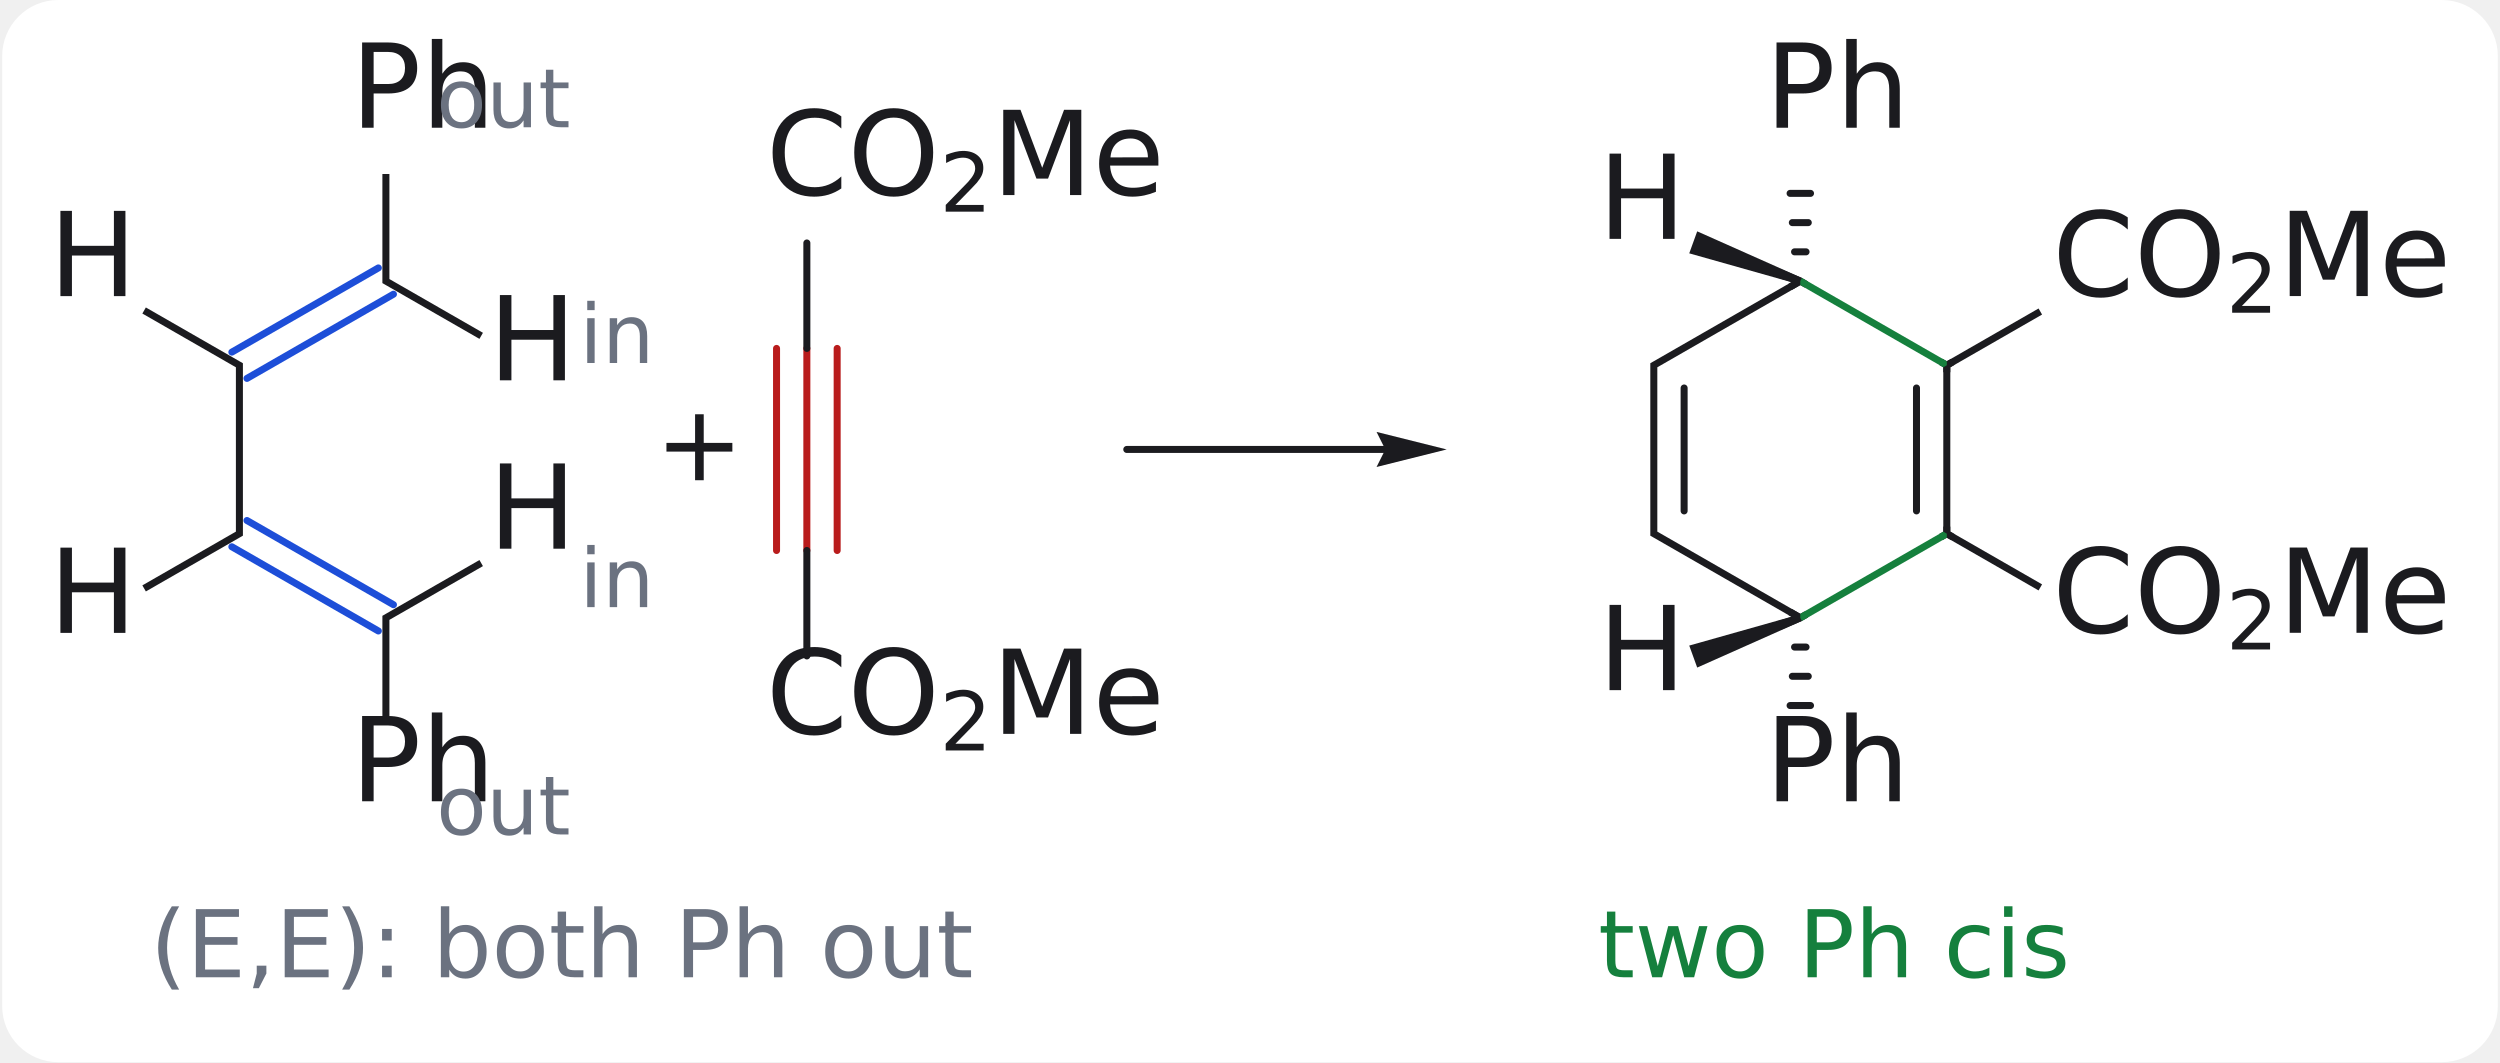
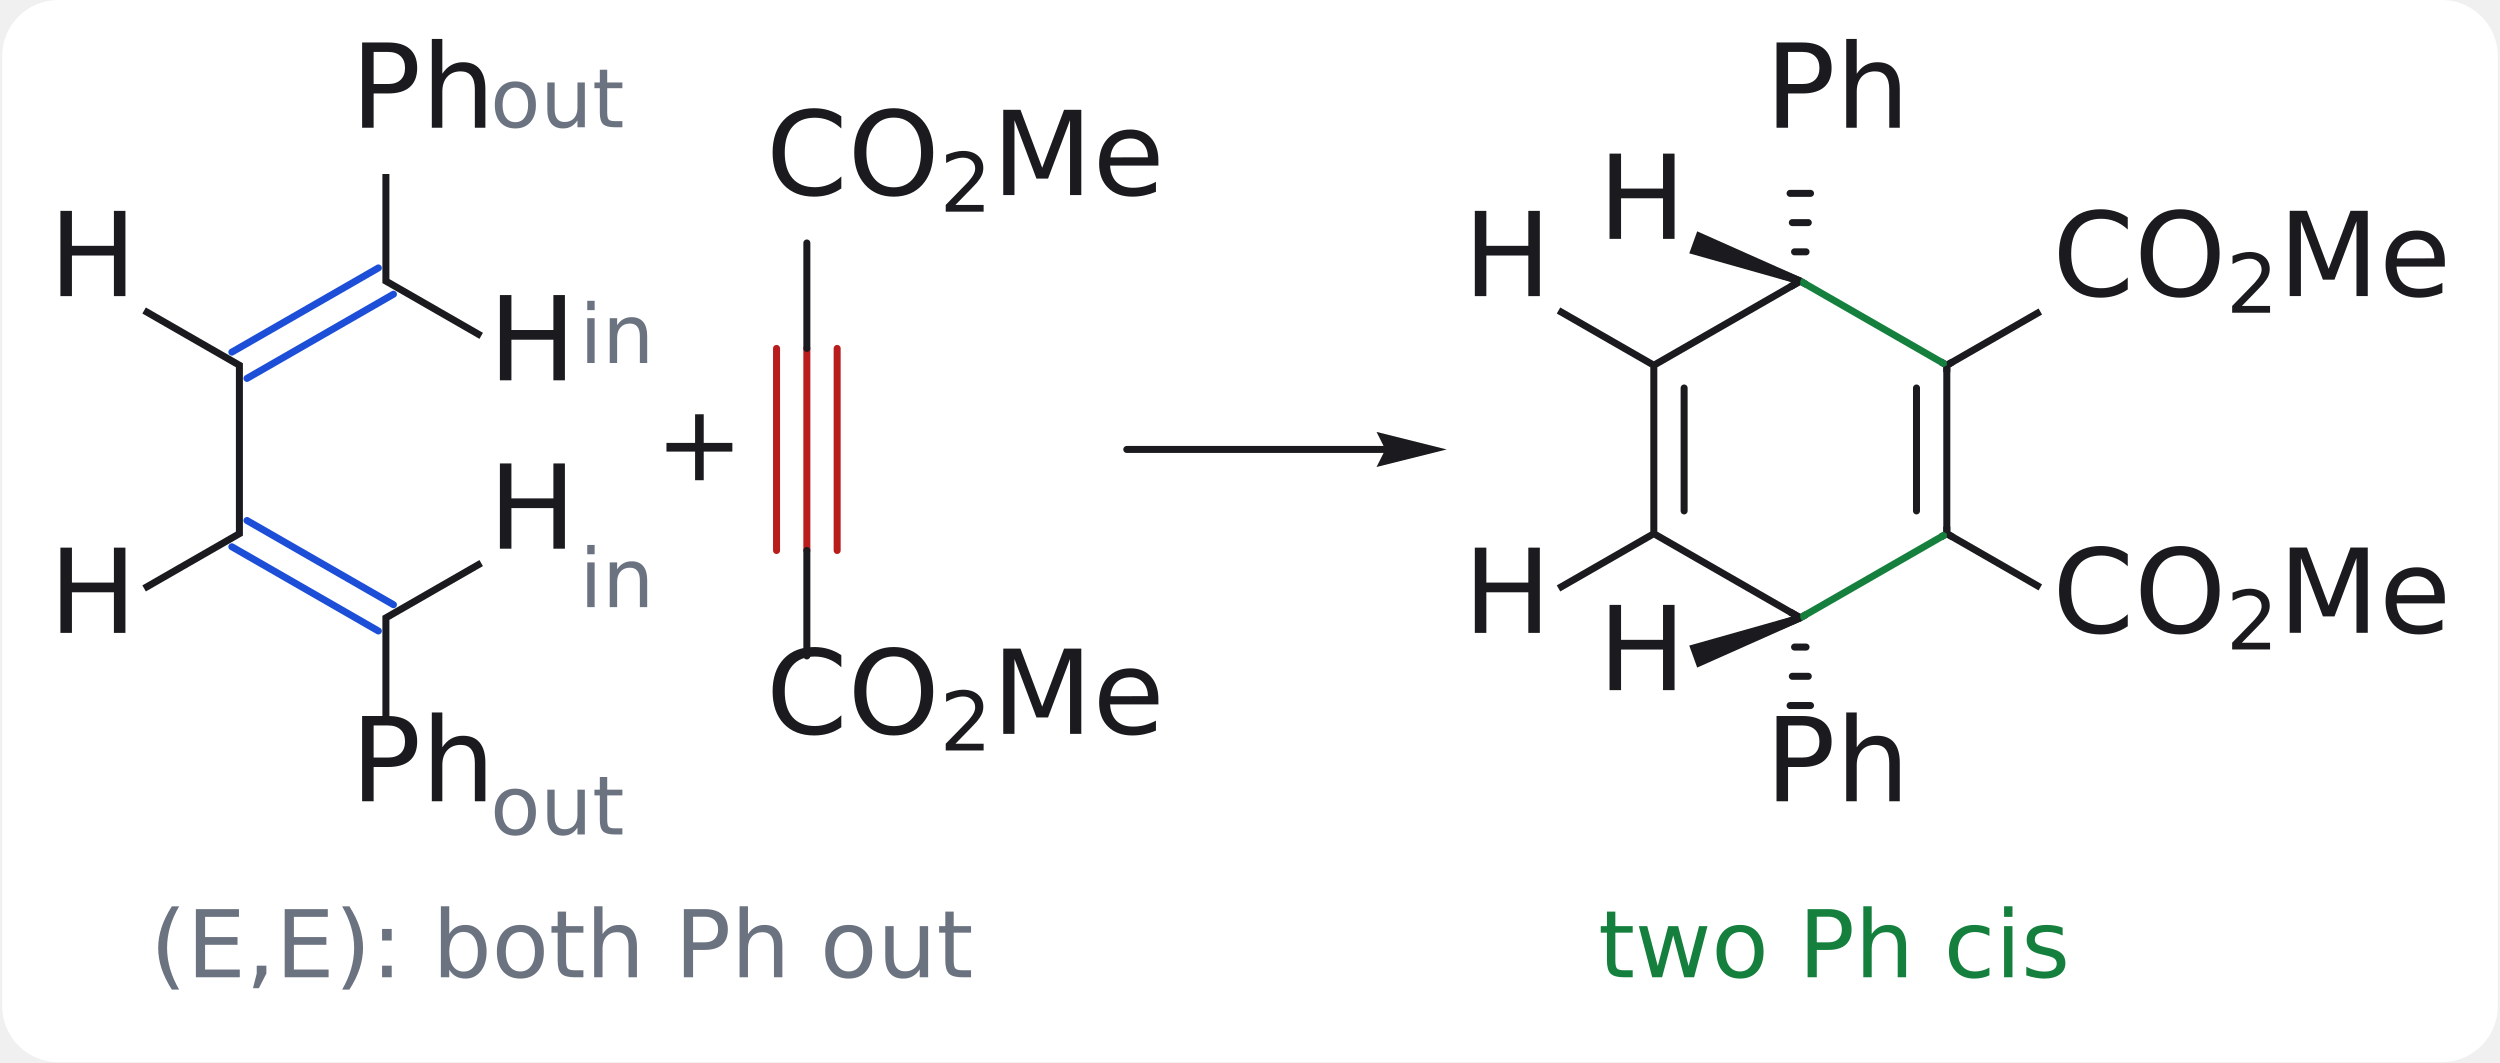
<svg xmlns="http://www.w3.org/2000/svg" viewBox="-95.713 -112.109 622.498 264.942" width="386" height="164">
  <style>.c-ink.fill{fill:#1b1b1f}.c-ink.stroke{stroke:#1b1b1f}.c-arrow.fill{fill:#c2410c}.c-arrow.stroke{stroke:#c2410c}.c-nu.fill{fill:#1d4ed8}.c-nu.stroke{stroke:#1d4ed8}.c-el.fill{fill:#b91c1c}.c-el.stroke{stroke:#b91c1c}.c-good.fill{fill:#15803d}.c-good.stroke{stroke:#15803d}.c-muted.fill{fill:#6b7280}.c-muted.stroke{stroke:#6b7280}.card{fill:#ffffff}@media (prefers-color-scheme: dark){.c-ink.fill{fill:#e6e6ea}.c-ink.stroke{stroke:#e6e6ea}.c-arrow.fill{fill:#ff9f5a}.c-arrow.stroke{stroke:#ff9f5a}.c-nu.fill{fill:#8ab4ff}.c-nu.stroke{stroke:#8ab4ff}.c-el.fill{fill:#ff8a8a}.c-el.stroke{stroke:#ff8a8a}.c-good.fill{fill:#6ee7a0}.c-good.stroke{stroke:#6ee7a0}.c-muted.fill{fill:#9ca3af}.c-muted.stroke{stroke:#9ca3af}.card{fill:#1e1e1e}}</style>
  <rect class="card" x="-95.713" y="-112.109" width="622.498" height="264.942" rx="14" />
  <path class="c-nu stroke" d="M1.884 -38.723 L-34.656 -17.723 " fill="none" stroke-width="1.75" stroke-linecap="round" stroke-linejoin="round" />
  <path class="c-nu stroke" d="M-1.884 -45.277 L-38.424 -24.277 " fill="none" stroke-width="1.75" stroke-linecap="round" stroke-linejoin="round" />
  <path class="c-nu stroke" d="M-34.656 17.723 L1.884 38.723 " fill="none" stroke-width="1.75" stroke-linecap="round" stroke-linejoin="round" />
  <path class="c-nu stroke" d="M-38.424 24.277 L-1.884 45.277 " fill="none" stroke-width="1.75" stroke-linecap="round" stroke-linejoin="round" />
  <path class="c-el stroke" d="M112.56 -25.2 L112.56 25.2 " fill="none" stroke-width="1.75" stroke-linecap="round" stroke-linejoin="round" />
  <path class="c-el stroke" d="M105 -25.2 L105 25.2 " fill="none" stroke-width="1.75" stroke-linecap="round" stroke-linejoin="round" />
  <path class="c-el stroke" d="M97.44 -25.2 L97.44 25.2 " fill="none" stroke-width="1.75" stroke-linecap="round" stroke-linejoin="round" />
  <line class="c-ink stroke" x1="105" y1="-25.2" x2="105" y2="-51.503" stroke-width="1.75" stroke-linecap="round" />
  <line class="c-ink stroke" x1="105" y1="25.2" x2="105" y2="51.503" stroke-width="1.75" stroke-linecap="round" />
  <line class="c-ink stroke" x1="381.78" y1="-15.33" x2="381.78" y2="15.33" stroke-width="1.75" stroke-linecap="round" />
  <line class="c-ink stroke" x1="323.82" y1="15.33" x2="323.82" y2="-15.33" stroke-width="1.75" stroke-linecap="round" />
  <line class="c-ink stroke" x1="354.233" y1="-49.292" x2="351.367" y2="-49.292" stroke-width="1.75" stroke-linecap="round" />
  <line class="c-ink stroke" x1="354.79" y1="-56.583" x2="350.81" y2="-56.583" stroke-width="1.75" stroke-linecap="round" />
  <line class="c-ink stroke" x1="355.348" y1="-63.875" x2="350.252" y2="-63.875" stroke-width="1.75" stroke-linecap="round" />
  <line class="c-ink stroke" x1="351.367" y1="49.292" x2="354.233" y2="49.292" stroke-width="1.75" stroke-linecap="round" />
  <line class="c-ink stroke" x1="350.81" y1="56.583" x2="354.79" y2="56.583" stroke-width="1.75" stroke-linecap="round" />
  <line class="c-ink stroke" x1="350.252" y1="63.875" x2="355.348" y2="63.875" stroke-width="1.75" stroke-linecap="round" />
  <path class="c-ink fill stroke" d="M352.8 -40.991 L353.881 -40.369 L354.753 -41.887 L353.195 -42.782 L352.8 -42 Z M350.62 -41.756 L349.861 -41.32 L350.733 -39.803 L352.8 -40.991 L352.8 -42 Z M353.195 -42.782 L347.709 -45.074 L346.92 -42.895 L350.62 -41.756 L352.8 -42 Z " stroke-width="0" stroke-linecap="round" stroke-linejoin="round" />
  <path class="c-ink fill stroke" d="M389.34 -22.009 L388.259 -22.631 L387.387 -21.113 L388.465 -20.494 L389.34 -21 Z M388.465 -20.494 L388.465 -19.25 L390.215 -19.25 L390.215 -20.494 L389.34 -21 Z M390.215 -20.494 L391.293 -21.113 L390.421 -22.631 L389.34 -22.009 L389.34 -21 Z " stroke-width="0" stroke-linecap="round" stroke-linejoin="round" />
  <path class="c-ink fill stroke" d="M390.215 20.494 L390.215 19.25 L388.465 19.25 L388.465 20.494 L389.34 21 Z M388.465 20.494 L387.387 21.113 L388.259 22.631 L389.34 22.009 L389.34 21 Z M389.34 22.009 L390.421 22.631 L391.293 21.113 L390.215 20.494 L389.34 21 Z " stroke-width="0" stroke-linecap="round" stroke-linejoin="round" />
  <path class="c-ink fill stroke" d="M353.195 42.782 L354.753 41.887 L353.881 40.369 L352.8 40.991 L352.8 42 Z M352.8 40.991 L350.733 39.803 L349.861 41.32 L350.62 41.756 L352.8 42 Z M350.62 41.756 L346.92 42.895 L347.709 45.074 L353.195 42.782 L352.8 42 Z " stroke-width="0" stroke-linecap="round" stroke-linejoin="round" />
-   <path class="c-ink fill stroke" d="M-37.415 -20.494 L-37.415 20.494 L-35.665 21.506 L-35.665 -21.506 Z M0.875 -42.506 L0.875 -68.702 L-0.875 -68.702 L-0.875 -41.494 Z M-0.875 41.494 L-0.875 68.702 L0.875 68.702 L0.875 42.506 Z M-0.875 -41.494 L23.334 -27.581 L24.206 -29.098 L0.875 -42.506 Z M0.875 42.506 L24.206 29.098 L23.334 27.581 L-0.875 41.494 Z M-35.665 -21.506 L-59.874 -35.419 L-60.746 -33.902 L-37.415 -20.494 Z M-37.415 20.494 L-60.746 33.902 L-59.874 35.419 L-35.665 21.506 Z M388.465 -20.494 L388.465 20.494 L389.34 21 L390.215 20.494 L390.215 -20.494 L389.34 -21 Z M352.8 40.991 L317.135 20.494 L315.385 21.506 L350.62 41.756 L352.8 42 Z M317.135 20.494 L317.135 -20.494 L315.385 -21.506 L315.385 21.506 Z M317.135 -20.494 L352.8 -40.991 L352.8 -42 L350.62 -41.756 L315.385 -21.506 Z M353.216 -42.77 L327.082 -54.404 L325.098 -48.918 L350.565 -41.725 L352.8 -42 Z M350.565 41.725 L325.098 48.918 L327.082 54.404 L353.216 42.77 L352.8 42 Z M390.215 -20.494 L413.104 -33.648 L412.232 -35.166 L389.34 -22.009 L389.34 -21 Z M389.34 22.009 L412.232 35.166 L413.104 33.648 L390.215 20.494 L389.34 21 Z " stroke-width="0" stroke-linecap="round" stroke-linejoin="round" />
+   <path class="c-ink fill stroke" d="M-37.415 -20.494 L-37.415 20.494 L-35.665 21.506 L-35.665 -21.506 Z M0.875 -42.506 L0.875 -68.702 L-0.875 -68.702 L-0.875 -41.494 Z M-0.875 41.494 L-0.875 68.702 L0.875 68.702 L0.875 42.506 Z M-0.875 -41.494 L23.334 -27.581 L24.206 -29.098 L0.875 -42.506 Z M0.875 42.506 L24.206 29.098 L23.334 27.581 L-0.875 41.494 Z M-35.665 -21.506 L-59.874 -35.419 L-60.746 -33.902 L-37.415 -20.494 Z M-37.415 20.494 L-60.746 33.902 L-59.874 35.419 L-35.665 21.506 Z M388.465 -20.494 L388.465 20.494 L389.34 21 L390.215 20.494 L390.215 -20.494 L389.34 -21 Z M352.8 40.991 L317.135 20.494 L316.26 21 L316.26 22.009 L350.62 41.756 L352.8 42 Z M317.135 20.494 L317.135 -20.494 L316.26 -21 L315.385 -20.494 L315.385 20.494 L316.26 21 Z M317.135 -20.494 L352.8 -40.991 L352.8 -42 L350.62 -41.756 L316.26 -22.009 L316.26 -21 Z M353.216 -42.77 L327.082 -54.404 L325.098 -48.918 L350.565 -41.725 L352.8 -42 Z M350.565 41.725 L325.098 48.918 L327.082 54.404 L353.216 42.77 L352.8 42 Z M390.215 -20.494 L413.104 -33.648 L412.232 -35.166 L389.34 -22.009 L389.34 -21 Z M389.34 22.009 L412.232 35.166 L413.104 33.648 L390.215 20.494 L389.34 21 Z M316.26 -22.009 L292.926 -35.419 L292.054 -33.902 L315.385 -20.494 L316.26 -21 Z M315.385 20.494 L292.054 33.902 L292.926 35.419 L316.26 22.009 L316.26 21 Z " stroke-width="0" stroke-linecap="round" stroke-linejoin="round" />
  <path class="c-good fill stroke" d="M352.8 -40.991 L388.465 -20.494 L389.34 -21 L389.34 -22.009 L353.195 -42.782 L352.8 -42 Z M388.465 20.494 L352.8 40.991 L352.8 42 L353.195 42.782 L389.34 22.009 L389.34 21 Z " stroke-width="0" stroke-linecap="round" stroke-linejoin="round" />
  <text class="c-ink fill" xml:space="preserve" x="-8.794" y="-100.442" font-family="DejaVu Sans" font-size="29.167" font-weight="normal" font-style="normal" text-decoration="none" dominant-baseline="text-before-edge">Ph</text>
  <text class="c-ink fill" xml:space="preserve" x="-8.794" y="67.558" font-family="DejaVu Sans" font-size="29.167" font-weight="normal" font-style="normal" text-decoration="none" dominant-baseline="text-before-edge">Ph</text>
  <text class="c-ink fill" xml:space="preserve" x="25.574" y="-37.442" font-family="DejaVu Sans" font-size="29.167" font-weight="normal" font-style="normal" text-decoration="none" dominant-baseline="text-before-edge">H</text>
  <text class="c-ink fill" xml:space="preserve" x="25.574" y="4.558" font-family="DejaVu Sans" font-size="29.167" font-weight="normal" font-style="normal" text-decoration="none" dominant-baseline="text-before-edge">H</text>
  <text class="c-ink fill" xml:space="preserve" x="-84.046" y="-58.442" font-family="DejaVu Sans" font-size="29.167" font-weight="normal" font-style="normal" text-decoration="none" dominant-baseline="text-before-edge">H</text>
  <text class="c-ink fill" xml:space="preserve" x="-84.046" y="25.558" font-family="DejaVu Sans" font-size="29.167" font-weight="normal" font-style="normal" text-decoration="none" dominant-baseline="text-before-edge">H</text>
  <text class="c-ink fill" xml:space="preserve" x="94.817" y="-83.656" font-family="DejaVu Sans" font-size="29.167" font-weight="normal" font-style="normal" text-decoration="none" dominant-baseline="text-before-edge">CO</text>
  <text class="c-ink fill" xml:space="preserve" x="138.14" y="-73.448" font-family="DejaVu Sans" font-size="20.417" font-weight="normal" font-style="normal" text-decoration="none" dominant-baseline="text-before-edge">2</text>
  <text class="c-ink fill" xml:space="preserve" x="151.13" y="-83.656" font-family="DejaVu Sans" font-size="29.167" font-weight="normal" font-style="normal" text-decoration="none" dominant-baseline="text-before-edge">Me</text>
  <text class="c-ink fill" xml:space="preserve" x="94.817" y="50.744" font-family="DejaVu Sans" font-size="29.167" font-weight="normal" font-style="normal" text-decoration="none" dominant-baseline="text-before-edge">CO</text>
  <text class="c-ink fill" xml:space="preserve" x="138.14" y="60.952" font-family="DejaVu Sans" font-size="20.417" font-weight="normal" font-style="normal" text-decoration="none" dominant-baseline="text-before-edge">2</text>
  <text class="c-ink fill" xml:space="preserve" x="151.13" y="50.744" font-family="DejaVu Sans" font-size="29.167" font-weight="normal" font-style="normal" text-decoration="none" dominant-baseline="text-before-edge">Me</text>
  <text class="c-ink fill" xml:space="preserve" x="344.006" y="-100.442" font-family="DejaVu Sans" font-size="29.167" font-weight="normal" font-style="normal" text-decoration="none" dominant-baseline="text-before-edge">Ph</text>
  <text class="c-ink fill" xml:space="preserve" x="302.354" y="-72.722" font-family="DejaVu Sans" font-size="29.167" font-weight="normal" font-style="normal" text-decoration="none" dominant-baseline="text-before-edge">H</text>
  <text class="c-ink fill" xml:space="preserve" x="344.006" y="67.558" font-family="DejaVu Sans" font-size="29.167" font-weight="normal" font-style="normal" text-decoration="none" dominant-baseline="text-before-edge">Ph</text>
  <text class="c-ink fill" xml:space="preserve" x="302.354" y="39.838" font-family="DejaVu Sans" font-size="29.167" font-weight="normal" font-style="normal" text-decoration="none" dominant-baseline="text-before-edge">H</text>
  <text class="c-ink fill" xml:space="preserve" x="415.697" y="-58.456" font-family="DejaVu Sans" font-size="29.167" font-weight="normal" font-style="normal" text-decoration="none" dominant-baseline="text-before-edge">CO</text>
  <text class="c-ink fill" xml:space="preserve" x="459.02" y="-48.248" font-family="DejaVu Sans" font-size="20.417" font-weight="normal" font-style="normal" text-decoration="none" dominant-baseline="text-before-edge">2</text>
  <text class="c-ink fill" xml:space="preserve" x="472.01" y="-58.456" font-family="DejaVu Sans" font-size="29.167" font-weight="normal" font-style="normal" text-decoration="none" dominant-baseline="text-before-edge">Me</text>
  <text class="c-ink fill" xml:space="preserve" x="415.697" y="25.544" font-family="DejaVu Sans" font-size="29.167" font-weight="normal" font-style="normal" text-decoration="none" dominant-baseline="text-before-edge">CO</text>
  <text class="c-ink fill" xml:space="preserve" x="459.02" y="35.752" font-family="DejaVu Sans" font-size="20.417" font-weight="normal" font-style="normal" text-decoration="none" dominant-baseline="text-before-edge">2</text>
  <text class="c-ink fill" xml:space="preserve" x="472.01" y="25.544" font-family="DejaVu Sans" font-size="29.167" font-weight="normal" font-style="normal" text-decoration="none" dominant-baseline="text-before-edge">Me</text>
+   <text class="c-ink fill" xml:space="preserve" x="268.754" y="-58.442" font-family="DejaVu Sans" font-size="29.167" font-weight="normal" font-style="normal" text-decoration="none" dominant-baseline="text-before-edge">H</text>
+   <text class="c-ink fill" xml:space="preserve" x="268.754" y="25.558" font-family="DejaVu Sans" font-size="29.167" font-weight="normal" font-style="normal" text-decoration="none" dominant-baseline="text-before-edge">H</text>
  <path class="c-ink stroke" d="M184.8 0 L260.225 0 " fill="none" stroke-width="1.75" stroke-linecap="round" stroke-linejoin="round" />
  <path class="c-ink fill stroke" d="M264.6 0 L247.1 -4.375 L249.287 0 L247.1 4.375 Z " stroke-width="0" stroke-linecap="round" stroke-linejoin="round" />
-   <text class="c-muted fill" xml:space="preserve" x="12.6" y="-94.5" font-family="DejaVu Sans" font-size="20.417" font-weight="normal" font-style="normal" text-decoration="none" dominant-baseline="text-before-edge">out</text>
-   <text class="c-muted fill" xml:space="preserve" x="12.6" y="81.9" font-family="DejaVu Sans" font-size="20.417" font-weight="normal" font-style="normal" text-decoration="none" dominant-baseline="text-before-edge">out</text>
+   <text class="c-muted fill" xml:space="preserve" x="26.04" y="-94.5" font-family="DejaVu Sans" font-size="20.417" font-weight="normal" font-style="normal" text-decoration="none" dominant-baseline="text-before-edge">out</text>
+   <text class="c-muted fill" xml:space="preserve" x="26.04" y="81.9" font-family="DejaVu Sans" font-size="20.417" font-weight="normal" font-style="normal" text-decoration="none" dominant-baseline="text-before-edge">out</text>
  <text class="c-muted fill" xml:space="preserve" x="48.3" y="-35.7" font-family="DejaVu Sans" font-size="20.417" font-weight="normal" font-style="normal" text-decoration="none" dominant-baseline="text-before-edge">in</text>
  <text class="c-muted fill" xml:space="preserve" x="48.3" y="25.2" font-family="DejaVu Sans" font-size="20.417" font-weight="normal" font-style="normal" text-decoration="none" dominant-baseline="text-before-edge">in</text>
  <text class="c-ink fill" xml:space="preserve" x="67.2" y="-10.5" font-family="DejaVu Sans" font-size="26.25" font-weight="normal" font-style="normal" text-decoration="none" dominant-baseline="text-before-edge">+</text>
  <text class="c-muted fill" xml:space="preserve" x="-58.8" y="115.5" font-family="DejaVu Sans" font-size="23.333" font-weight="normal" font-style="normal" text-decoration="none" dominant-baseline="text-before-edge">(E,E): both Ph out</text>
  <text class="c-good fill" xml:space="preserve" x="302.4" y="115.5" font-family="DejaVu Sans" font-size="23.333" font-weight="normal" font-style="normal" text-decoration="none" dominant-baseline="text-before-edge">two Ph cis</text>
</svg>
